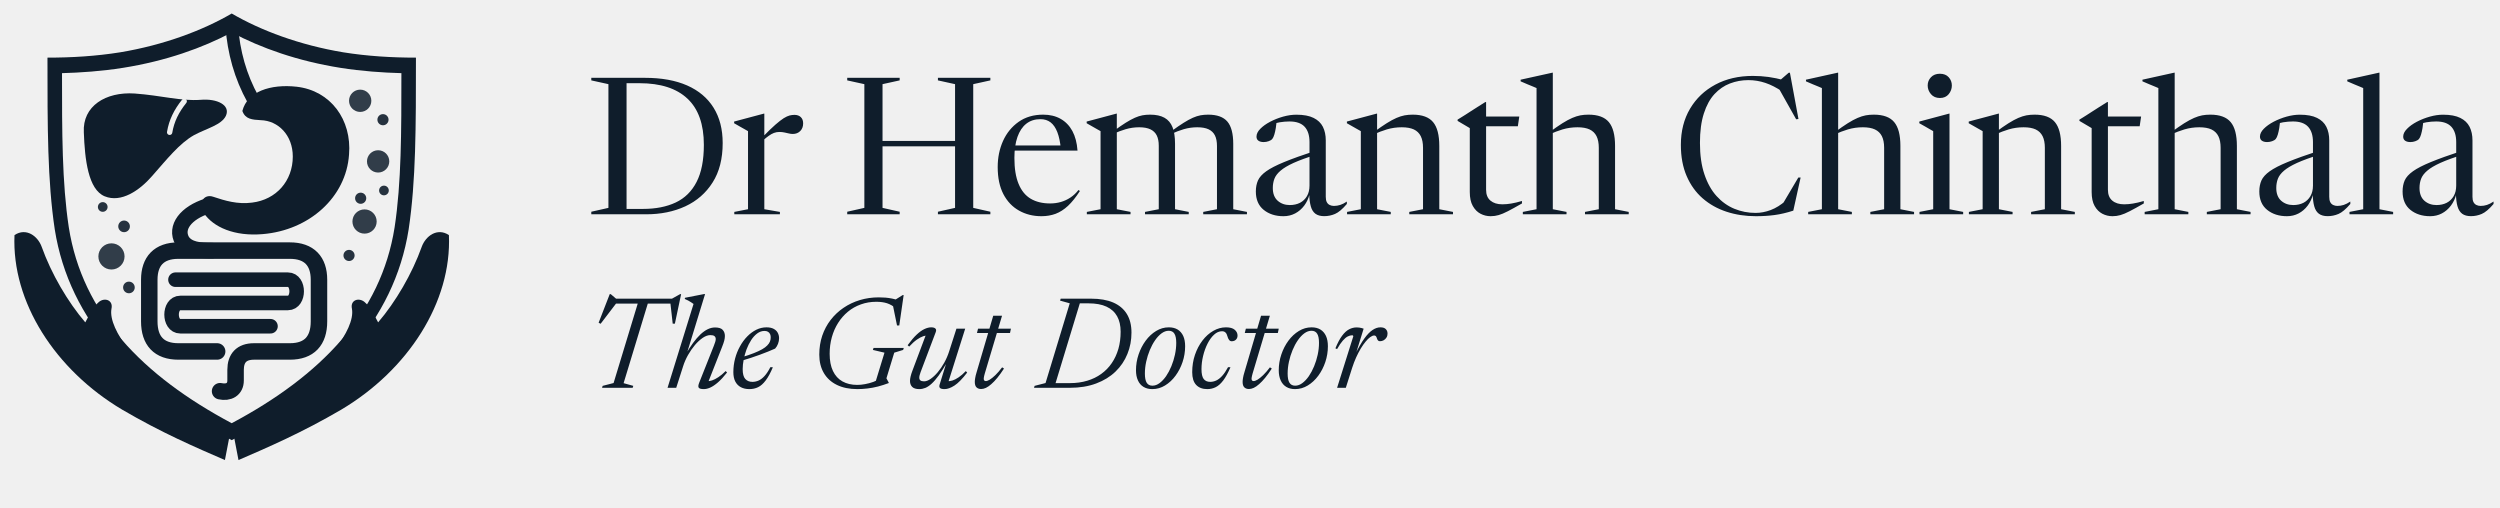
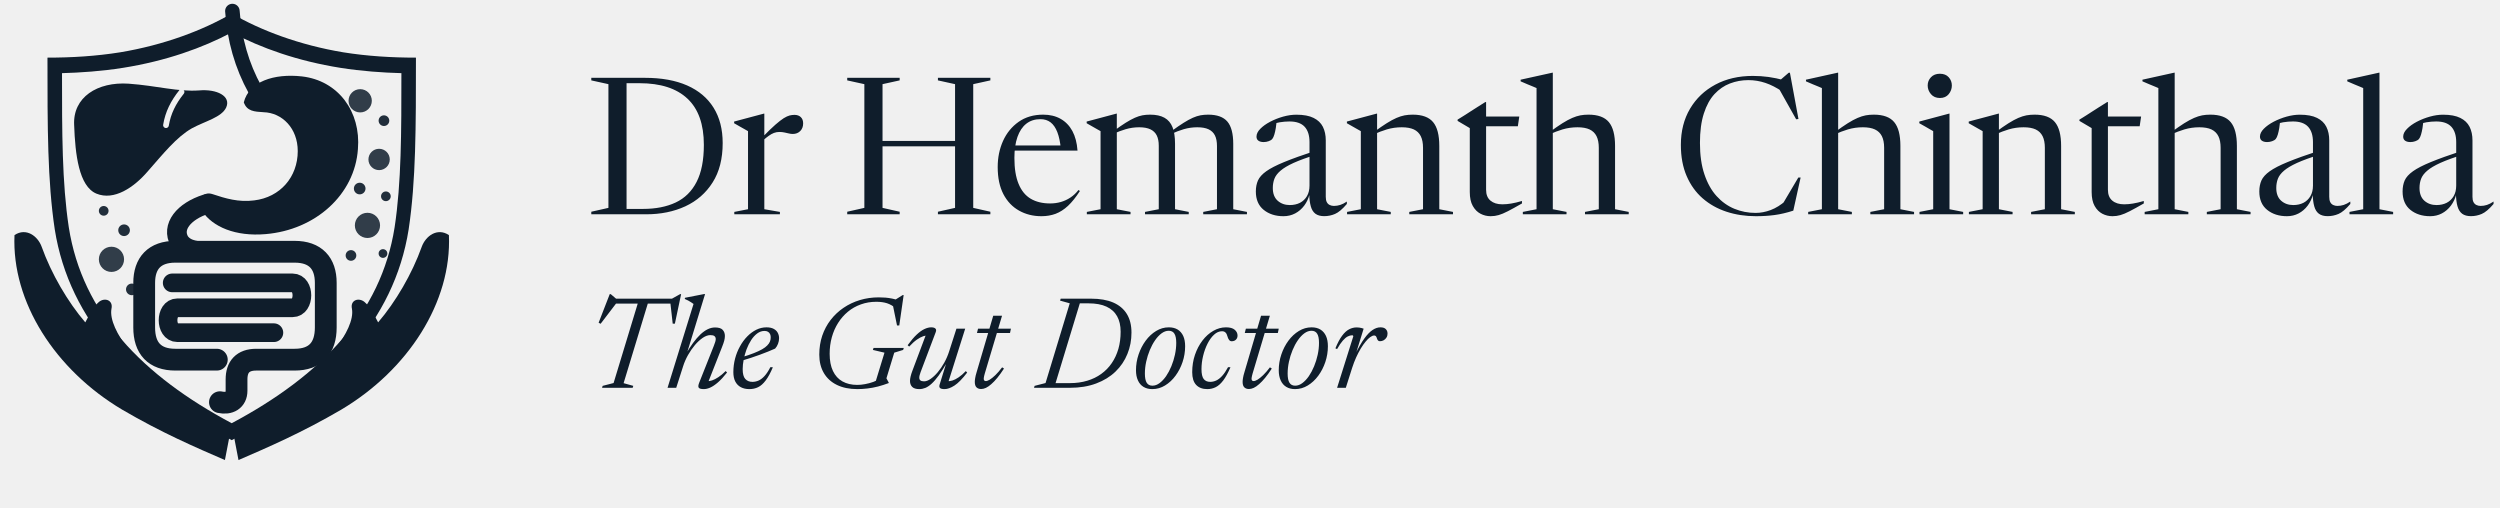
<svg xmlns="http://www.w3.org/2000/svg" viewBox="-2 -17.941 576.326 117.067" role="img">
  <g transform="translate(-4.47 -22.09) scale(1.1177)">
    <defs>
-       <mask id="sc8lobe" maskUnits="userSpaceOnUse" x="0" y="0" width="100" height="100">
+       <mask id="sc10lobe" maskUnits="userSpaceOnUse" x="0" y="0" width="100" height="100">
        <rect width="100" height="100" fill="#fff" />
        <path d="M40.2 24.6 C38.6 26.6 37.6 28.6 37.2 31" stroke="#000" stroke-width="1.1" fill="none" stroke-linecap="round" />
      </mask>
    </defs>
    <path d="M50 6.5 C56 10 64 13 73 14.5 C78 15.3 83 15.6 88 15.6 C88 30 88 41 86.5 51 C83.5 70 70 84 50 94.5 C30 84 16.5 70 13.5 51 C12 41 12 30 12 15.6 C17 15.6 22 15.3 27 14.5 C36 13 44 10 50 6.5 Z M50 10.4 C56 13.6 63.6 16.3 72.4 17.7 C76.8 18.4 81.2 18.7 85 18.8 C85 31 85 41.4 83.6 50.6 C80.8 68.4 68.4 81.2 50 91 C31.6 81.2 19.2 68.4 16.4 50.6 C15 41.4 15 31 15 18.8 C18.8 18.7 23.2 18.4 27.6 17.7 C36.4 16.3 44 13.6 50 10.4 Z" fill-rule="evenodd" fill="#0f1d2b" />
-     <path d="M50 9 C50.4 14.5 51.8 19.5 54.4 24.2" fill="none" stroke="#0f1d2b" stroke-width="2.6" stroke-linecap="round" />
-     <path d="M19.5 31 C19.2 25.6 24 22.6 30 23 C35.5 23.4 39.5 24.6 43.6 24.3 C47 24 49.8 25.4 48.8 27.6 C47.9 29.5 44.8 30.2 42.2 31.6 C39.2 33.3 36.6 36.6 33.6 40 C31 43 27.2 45.6 23.8 44.2 C20.4 42.8 19.7 36.6 19.5 31 Z" fill="#0f1d2b" mask="url(#sc8lobe)" />
-     <path d="M52.2 26.6 C53.2 22.6 58 21 63.4 21.6 C70.4 22.4 74.8 28.4 74.2 35.6 C73.6 44.4 66 51.2 56.4 52 C50.6 52.5 46.2 50.6 44.2 47.6 C43 45.7 44.2 43.6 46.2 44.3 C48.6 45.1 51.2 45.9 54.2 45.5 C59.2 44.9 62.6 41 62.6 36 C62.6 31.6 59.6 28.6 56 28.5 C54.2 28.4 52.8 28.3 52.2 26.6 Z" fill="#0f1d2b" />
-     <path d="M45 46.2 C40.6 47.6 38.2 50.6 39.8 53.4 C41 55.2 43.4 55.4 46 55.4" fill="none" stroke="#0f1d2b" stroke-width="3.2" stroke-linecap="round" />
-     <path d="M46 55.4 L62 55.4 C66 55.4 68 57.6 68 61.4 L68 70 C68 74 66 76.2 62 76.2 L54.6 76.2 C52 76.2 50.8 77.6 50.8 80 L50.8 82.2 C50.8 84 49.4 84.8 47.6 84.4 M46 55.4 L39 55.4 C35 55.4 33 57.6 33 61.4 L33 70 C33 74 35 76.2 39 76.2 L47 76.2" fill="none" stroke="#0f1d2b" stroke-width="3.4" stroke-linecap="round" stroke-linejoin="round" />
-     <path d="M38.4 61.4 L61.6 61.4 C64 61.4 64 66.2 61.6 66.2 L39.4 66.2 C37 66.2 37 71 39.4 71 L58 71" fill="none" stroke="#0f1d2b" stroke-width="3" stroke-linecap="round" stroke-linejoin="round" />
-     <circle cx="76.5" cy="24.5" r="2.3" fill="#0f1d2b" opacity="0.85" />
-     <circle cx="81.2" cy="28.4" r="1.15" fill="#0f1d2b" opacity="0.9" />
-     <circle cx="80.2" cy="37" r="2.3" fill="#0f1d2b" opacity="0.85" />
-     <circle cx="76.6" cy="44.6" r="1.15" fill="#0f1d2b" opacity="0.9" />
-     <circle cx="81.4" cy="43" r="1" fill="#0f1d2b" opacity="0.9" />
-     <circle cx="77.4" cy="49.4" r="2.5" fill="#0f1d2b" opacity="0.85" />
-     <circle cx="74.2" cy="56.4" r="1.15" fill="#0f1d2b" opacity="0.9" />
-     <circle cx="23.4" cy="46.4" r="1" fill="#0f1d2b" opacity="0.9" />
-     <circle cx="27.8" cy="50.4" r="1.2" fill="#0f1d2b" opacity="0.9" />
-     <circle cx="25.2" cy="56.6" r="2.7" fill="#0f1d2b" opacity="0.85" />
-     <circle cx="28.8" cy="63" r="1.2" fill="#0f1d2b" opacity="0.9" />
+     <g transform="translate(48 52) scale(1.07) translate(-48 -52)">
+       <path d="M50 9 C50.4 14.5 51.8 19.5 54.4 24.2" fill="none" stroke="#0f1d2b" stroke-width="2.8" stroke-linecap="round" />
+       <path d="M19.5 31 C19.2 25.6 24 22.6 30 23 C35.5 23.4 39.5 24.6 43.6 24.3 C47 24 49.8 25.4 48.8 27.6 C47.9 29.5 44.8 30.2 42.2 31.6 C39.2 33.3 36.6 36.6 33.6 40 C31 43 27.2 45.6 23.8 44.2 C20.4 42.8 19.7 36.6 19.5 31 Z" fill="#0f1d2b" mask="url(#sc10lobe)" />
+       <path d="M52.2 26.6 C53.2 22.6 58 21 63.4 21.6 C70.4 22.4 74.8 28.4 74.2 35.6 C73.6 44.4 66 51.2 56.4 52 C50.6 52.5 46.2 50.6 44.2 47.6 C43 45.7 44.2 43.6 46.2 44.3 C48.6 45.1 51.2 45.9 54.2 45.5 C59.2 44.9 62.6 41 62.6 36 C62.6 31.6 59.6 28.6 56 28.5 C54.2 28.4 52.8 28.3 52.2 26.6 Z" fill="#0f1d2b" />
+       <path d="M45 46.2 C40.6 47.6 38.2 50.6 39.8 53.4 C41 55.2 43.4 55.4 46 55.4" fill="none" stroke="#0f1d2b" stroke-width="3.8" stroke-linecap="round" />
+       <path d="M46 55.4 L62 55.4 C66 55.4 68 57.6 68 61.4 L68 70 C68 74 66 76.2 62 76.2 L54.6 76.2 C52 76.2 50.8 77.6 50.8 80 L50.8 82.2 C50.8 84 49.4 84.8 47.6 84.4 M46 55.4 L39 55.4 C35 55.4 33 57.6 33 61.4 L33 70 C33 74 35 76.2 39 76.2 L47 76.2" fill="none" stroke="#0f1d2b" stroke-width="4.2" stroke-linecap="round" stroke-linejoin="round" />
+       <path d="M38.4 61.4 L61.6 61.4 C64 61.4 64 66.2 61.6 66.2 L39.4 66.2 C37 66.2 37 71 39.4 71 L58 71" fill="none" stroke="#0f1d2b" stroke-width="3.6" stroke-linecap="round" stroke-linejoin="round" />
+     </g>
+     <circle cx="76.5" cy="24.5" r="2.4" fill="#0f1d2b" opacity="0.85" />
+     <circle cx="81.4" cy="28.6" r="1.1" fill="#0f1d2b" opacity="0.92" />
+     <circle cx="80.4" cy="36.6" r="2.2" fill="#0f1d2b" opacity="0.85" />
+     <circle cx="76.4" cy="42.6" r="1.2" fill="#0f1d2b" opacity="0.92" />
+     <circle cx="81.8" cy="44.2" r="1" fill="#0f1d2b" opacity="0.92" />
+     <circle cx="78" cy="50.2" r="2.6" fill="#0f1d2b" opacity="0.85" />
+     <circle cx="74.6" cy="56.4" r="1.1" fill="#0f1d2b" opacity="0.92" />
+     <circle cx="81.2" cy="56" r="0.9" fill="#0f1d2b" opacity="0.92" />
+     <circle cx="23.6" cy="47.2" r="1" fill="#0f1d2b" opacity="0.92" />
+     <circle cx="27.8" cy="51.2" r="1.2" fill="#0f1d2b" opacity="0.92" />
+     <circle cx="25.2" cy="57.2" r="2.6" fill="#0f1d2b" opacity="0.85" />
+     <circle cx="29.4" cy="63.4" r="1.2" fill="#0f1d2b" opacity="0.92" />
    <path d="M5.2 52.2 C4.6 66 13.6 80 27.4 88.2 C35.6 93 42.6 96 48.6 98.6 L49.6 93.4 C42.4 88.6 34.4 82.6 28.6 75.6 C26.4 72.8 24.8 69.6 25.2 67.4 C25.6 65.6 23.8 65 22.6 66 C21.2 67.2 20.6 68.8 19.8 70.2 C16.2 66 12.8 60.2 10.8 54.6 C10 52.4 7.6 50.6 5.2 52.2 Z" fill="#0f1d2b" />
    <path d="M 94.8 52.2 C 95.4 66 86.4 80 72.6 88.2 C 64.4 93 57.4 96 51.4 98.6 L 50.4 93.4 C 57.6 88.6 65.6 82.6 71.4 75.6 C 73.6 72.8 75.2 69.6 74.8 67.4 C 74.4 65.6 76.2 65 77.4 66 C 78.8 67.2 79.4 68.8 80.2 70.2 C 83.8 66 87.2 60.2 89.2 54.6 C 90 52.4 92.4 50.6 94.8 52.2 Z" fill="#0f1d2b" />
  </g>
  <path d="M160.26 15.45Q160.26 8.34 156.47 4.79Q152.69 1.24 145.43 1.24H139.96L140.01 0H146.68Q152.41 0 156.41 1.76Q160.41 3.53 162.5 6.89Q164.6 10.25 164.6 15.04Q164.6 20.47 162.28 24.12Q159.97 27.77 155.99 29.62Q152 31.46 146.98 31.46H140.01L139.96 30.22H146.22Q150.63 30.22 153.77 28.74Q156.92 27.25 158.59 23.99Q160.26 20.74 160.26 15.45ZM134.31 31.46V30.87L138.26 29.98V1.46L134.31 0.59V0H142.44V31.46H134.31ZM181.15 8.54Q182.07 8.54 182.61 9.06Q183.15 9.58 183.15 10.5Q183.15 11.59 182.48 12.27Q181.8 12.94 180.76 12.94Q180.29 12.94 179.83 12.82Q179.36 12.71 178.84 12.6Q178.32 12.48 177.66 12.48Q176.99 12.48 176.4 12.71Q175.81 12.94 175.22 13.37Q174.62 13.79 173.91 14.43V13.54Q175.59 11.82 176.74 10.81Q177.9 9.8 178.67 9.31Q179.45 8.83 180.03 8.68Q180.6 8.54 181.15 8.54ZM174.2 12.64V30.29L177.79 30.91V31.46H167.28V30.91L170.44 30.29V12.29Q170.16 12.13 169.72 11.88Q169.29 11.64 168.67 11.29Q168.05 10.93 167.24 10.47V10.08L174.1 8.25H174.2V12.64ZM201.45 29.98 205.4 30.87V31.46H193.31V30.87L197.26 29.98V1.46L193.31 0.59V0H205.4V0.59L201.45 1.46V29.98ZM222.36 29.98 226.31 30.87V31.46H214.22V30.87L218.17 29.98V1.46L214.22 0.59V0H226.31V0.59L222.36 1.46V29.98ZM198.92 15.79V14.55H220.64V15.79H198.92ZM238.49 8.49Q240.8 8.49 242.51 9.46Q244.22 10.43 245.22 12.27Q246.21 14.12 246.4 16.78H231.61V15.6H244.11L242.56 16.41Q242.34 14.05 241.75 12.53Q241.16 11.01 240.2 10.27Q239.23 9.53 237.85 9.53Q235.93 9.53 234.59 10.58Q233.25 11.64 232.55 13.64Q231.85 15.64 231.85 18.46Q231.85 22.13 232.82 24.46Q233.78 26.79 235.62 27.88Q237.46 28.96 240.1 28.96Q241.35 28.96 242.53 28.63Q243.7 28.3 244.75 27.61Q245.8 26.92 246.62 25.86L246.95 26.09Q245.56 28.25 244.2 29.52Q242.83 30.79 241.34 31.35Q239.85 31.9 238.08 31.9Q235.21 31.9 232.92 30.61Q230.63 29.33 229.31 26.81Q228 24.28 228 20.57Q228 17.3 229.23 14.55Q230.47 11.81 232.82 10.15Q235.18 8.49 238.49 8.49ZM255.46 12.42V30.29L258.62 30.91V31.46H248.55V30.91L251.71 30.29V12.29Q251.36 12.09 250.68 11.71Q250 11.33 248.51 10.47V10.08L255.37 8.25H255.46V12.42ZM268.88 15.17V30.29L272.04 30.91V31.46H261.96V30.91L265.13 30.29V15.65Q265.13 14.21 264.66 13.27Q264.19 12.34 263.2 11.87Q262.2 11.4 260.62 11.4Q259.01 11.4 257.49 11.85Q255.97 12.29 254.94 12.84L254.71 12.28Q256.32 11.1 257.5 10.36Q258.68 9.62 259.61 9.21Q260.53 8.8 261.37 8.64Q262.21 8.49 263.13 8.49Q265.17 8.49 266.44 9.2Q267.71 9.91 268.3 11.38Q268.88 12.85 268.88 15.17ZM282.3 15.26V30.29L285.46 30.91V31.46H275.38V30.91L278.55 30.29V15.73Q278.55 14.23 278.08 13.28Q277.6 12.33 276.6 11.86Q275.6 11.4 274.01 11.4Q272.4 11.4 270.87 11.85Q269.34 12.3 268.31 12.85L268.06 12.29Q269.68 11.11 270.86 10.37Q272.05 9.62 272.98 9.21Q273.91 8.8 274.75 8.64Q275.6 8.49 276.52 8.49Q279.59 8.49 280.95 10.09Q282.3 11.68 282.3 15.26ZM301.24 16.82 301.46 17.7Q298.22 18.71 296.22 19.61Q294.23 20.52 293.2 21.41Q292.16 22.3 291.79 23.27Q291.42 24.24 291.42 25.4Q291.42 27.32 292.54 28.33Q293.67 29.33 295.33 29.33Q296.67 29.33 297.69 28.81Q298.7 28.28 299.29 27.28Q299.88 26.27 299.88 24.84V14.81Q299.88 12.49 298.75 11.27Q297.62 10.06 295.27 10.06Q294.14 10.06 293.01 10.25Q291.87 10.44 291.12 10.8L292.32 9.93Q292.25 10.74 292.11 11.58Q291.97 12.42 291.77 13.09Q291.57 13.76 291.3 14.09Q291.02 14.42 290.46 14.61Q289.9 14.81 289.32 14.81Q288.56 14.81 288.11 14.5Q287.66 14.19 287.66 13.55Q287.66 12.64 288.54 11.75Q289.43 10.85 290.82 10.12Q292.22 9.39 293.81 8.94Q295.41 8.5 296.84 8.5Q299.34 8.5 300.82 9.24Q302.3 9.97 302.97 11.3Q303.63 12.63 303.63 14.42V27.44Q303.63 28.21 303.87 28.66Q304.11 29.12 304.55 29.32Q304.98 29.53 305.51 29.53Q306.26 29.53 306.97 29.3Q307.68 29.07 308.49 28.52V29.08Q306.96 30.87 305.76 31.38Q304.56 31.89 303.27 31.89Q302 31.89 301.24 31.33Q300.49 30.76 300.18 29.63Q299.86 28.5 299.82 26.83L299.9 26.81Q299.52 28.31 298.66 29.46Q297.8 30.61 296.57 31.26Q295.35 31.9 293.88 31.9Q291.13 31.9 289.32 30.44Q287.51 28.98 287.51 26.2Q287.51 24.77 288 23.66Q288.49 22.56 289.91 21.54Q291.32 20.53 294.05 19.41Q296.78 18.29 301.24 16.82ZM315.46 12.47V30.29L318.61 30.91V31.46H308.54V30.91L311.71 30.29V12.29Q311.35 12.09 310.68 11.71Q310 11.33 308.5 10.47V10.08L315.36 8.25H315.46V12.47ZM322.88 30.91 326.05 30.29V16.12Q326.05 14.5 325.53 13.45Q325.01 12.41 323.94 11.9Q322.86 11.4 321.15 11.4Q319.36 11.4 317.71 11.89Q316.06 12.39 314.96 12.96L314.7 12.52Q316.4 11.27 317.67 10.47Q318.93 9.68 319.92 9.25Q320.91 8.82 321.8 8.65Q322.69 8.49 323.68 8.49Q326.94 8.49 328.37 10.21Q329.8 11.92 329.8 15.69V30.29L332.96 30.91V31.46H322.88V30.91ZM340.59 25.81Q340.59 27.47 341.6 28.31Q342.61 29.16 344.33 29.16Q345.33 29.16 346.38 28.98Q347.43 28.81 348.86 28.39V28.96Q346.84 30.12 345.61 30.75Q344.37 31.39 343.49 31.64Q342.61 31.9 341.63 31.9Q340.39 31.9 339.3 31.33Q338.21 30.76 337.52 29.53Q336.83 28.31 336.83 26.33V11.59L334.02 9.93V9.63Q334.31 9.45 334.75 9.18Q335.19 8.92 335.76 8.55Q336.32 8.19 337.03 7.73Q337.73 7.28 338.58 6.74Q339.43 6.2 340.4 5.59H340.59V9.73V25.81ZM339.34 11.16V8.93H348.24L347.91 11.16H339.34ZM363.39 30.91 366.57 30.29V16.12Q366.57 14.5 366.05 13.45Q365.53 12.41 364.45 11.9Q363.38 11.4 361.66 11.4Q359.88 11.4 358.22 11.89Q356.57 12.39 355.47 12.96L355.22 12.52Q356.92 11.27 358.18 10.47Q359.44 9.68 360.44 9.25Q361.43 8.82 362.32 8.65Q363.2 8.49 364.19 8.49Q367.46 8.49 368.89 10.21Q370.32 11.92 370.32 15.69V30.29L373.47 30.91V31.46H363.39V30.91ZM359.13 31.46H349.06V30.91L352.22 30.29V2.36Q351.94 2.24 351.4 2.01Q350.86 1.79 350.13 1.49Q349.41 1.18 348.55 0.81V0.43L355.88 -1.19H355.97V11.11V30.29L359.13 30.91V31.46ZM402.72 31.14Q404.44 31.14 406.2 30.48Q407.96 29.82 409.69 28.31L408.81 29.34L412.57 22.98H413.1L411.41 30.62Q409.12 31.36 407.1 31.63Q405.09 31.9 402.79 31.9Q399.16 31.9 396.02 30.87Q392.88 29.84 390.51 27.78Q388.14 25.71 386.82 22.63Q385.49 19.55 385.49 15.46Q385.49 10.71 387.6 7.13Q389.71 3.56 393.45 1.56Q397.18 -0.44 402.08 -0.44Q403.94 -0.44 405.69 -0.2Q407.43 0.05 409.29 0.54L408.11 0.76L410.35 -1.17H410.63L412.6 9.49L412.07 9.56L407.92 2.17L408.93 3.2Q406.87 1.8 404.97 1.17Q403.06 0.53 401.05 0.53Q398.82 0.53 396.81 1.3Q394.8 2.07 393.24 3.75Q391.68 5.44 390.79 8.22Q389.89 10.99 389.89 15.02Q389.89 19.21 390.92 22.25Q391.94 25.3 393.73 27.27Q395.52 29.24 397.83 30.19Q400.14 31.14 402.72 31.14ZM429.17 30.91 432.35 30.29V16.12Q432.35 14.5 431.83 13.45Q431.31 12.41 430.23 11.9Q429.16 11.4 427.44 11.4Q425.66 11.4 424 11.89Q422.35 12.39 421.25 12.96L421 12.52Q422.7 11.27 423.96 10.47Q425.22 9.68 426.22 9.25Q427.21 8.82 428.1 8.65Q428.98 8.49 429.97 8.49Q433.24 8.49 434.67 10.21Q436.1 11.92 436.1 15.69V30.29L439.25 30.91V31.46H429.17V30.91ZM424.91 31.46H414.84V30.91L418 30.29V2.36Q417.72 2.24 417.18 2.01Q416.64 1.79 415.91 1.49Q415.19 1.18 414.33 0.81V0.43L421.66 -1.19H421.75V11.11V30.29L424.91 30.91V31.46ZM445.21 4.65Q443.9 4.65 443.14 3.76Q442.39 2.87 442.39 1.77Q442.39 0.67 443.14 -0.13Q443.9 -0.94 445.21 -0.94Q446.52 -0.94 447.24 -0.13Q447.96 0.67 447.96 1.77Q447.96 2.87 447.24 3.76Q446.52 4.65 445.21 4.65ZM447.42 8.25V12.2V30.29L450.57 30.91V31.46H440.5V30.91L443.66 30.29V12.29Q443.42 12.15 442.92 11.87Q442.42 11.58 441.78 11.21Q441.14 10.85 440.46 10.47V10.08L447.32 8.25H447.42ZM458.81 12.47V30.29L461.96 30.91V31.46H451.89V30.91L455.06 30.29V12.29Q454.71 12.09 454.03 11.71Q453.35 11.33 451.85 10.47V10.08L458.71 8.25H458.81V12.47ZM466.23 30.91 469.4 30.29V16.12Q469.4 14.5 468.88 13.45Q468.36 12.41 467.29 11.9Q466.22 11.4 464.5 11.4Q462.71 11.4 461.06 11.89Q459.41 12.39 458.31 12.96L458.06 12.52Q459.76 11.27 461.02 10.47Q462.28 9.68 463.27 9.25Q464.27 8.82 465.15 8.65Q466.04 8.49 467.03 8.49Q470.29 8.49 471.72 10.21Q473.15 11.92 473.15 15.69V30.29L476.31 30.91V31.46H466.23V30.91ZM483.94 25.81Q483.94 27.47 484.95 28.31Q485.96 29.16 487.68 29.16Q488.68 29.16 489.73 28.98Q490.78 28.81 492.21 28.39V28.96Q490.19 30.12 488.96 30.75Q487.72 31.39 486.84 31.64Q485.96 31.9 484.99 31.9Q483.75 31.9 482.65 31.33Q481.56 30.76 480.87 29.53Q480.19 28.31 480.19 26.33V11.59L477.37 9.93V9.63Q477.67 9.45 478.11 9.18Q478.55 8.92 479.11 8.55Q479.67 8.19 480.38 7.73Q481.09 7.28 481.93 6.74Q482.78 6.2 483.76 5.59H483.94V9.73V25.81ZM482.69 11.16V8.93H491.59L491.26 11.16H482.69ZM506.74 30.91 509.92 30.29V16.12Q509.92 14.5 509.4 13.45Q508.88 12.41 507.81 11.9Q506.73 11.4 505.01 11.4Q503.23 11.4 501.58 11.89Q499.92 12.39 498.82 12.96L498.57 12.52Q500.27 11.27 501.53 10.47Q502.8 9.68 503.79 9.25Q504.78 8.82 505.67 8.65Q506.56 8.49 507.54 8.49Q510.81 8.49 512.24 10.21Q513.67 11.92 513.67 15.69V30.29L516.82 30.91V31.46H506.74V30.91ZM502.48 31.46H492.41V30.91L495.57 30.29V2.36Q495.29 2.24 494.75 2.01Q494.21 1.79 493.49 1.49Q492.76 1.18 491.9 0.81V0.43L499.23 -1.19H499.33V11.11V30.29L502.48 30.91V31.46ZM532.57 16.82 532.79 17.7Q529.55 18.71 527.55 19.61Q525.56 20.52 524.53 21.41Q523.49 22.3 523.12 23.27Q522.75 24.24 522.75 25.4Q522.75 27.32 523.87 28.33Q525 29.33 526.66 29.33Q528 29.33 529.02 28.81Q530.03 28.28 530.62 27.28Q531.21 26.27 531.21 24.84V14.81Q531.21 12.49 530.08 11.27Q528.95 10.06 526.6 10.06Q525.47 10.06 524.34 10.25Q523.2 10.44 522.45 10.8L523.65 9.93Q523.58 10.74 523.44 11.58Q523.3 12.42 523.1 13.09Q522.9 13.76 522.63 14.09Q522.35 14.42 521.79 14.61Q521.23 14.81 520.65 14.81Q519.89 14.81 519.44 14.5Q518.99 14.19 518.99 13.55Q518.99 12.64 519.87 11.75Q520.76 10.85 522.15 10.12Q523.55 9.39 525.14 8.94Q526.74 8.5 528.17 8.5Q530.67 8.5 532.15 9.24Q533.63 9.97 534.3 11.3Q534.96 12.63 534.96 14.42V27.44Q534.96 28.21 535.2 28.66Q535.44 29.12 535.88 29.32Q536.31 29.53 536.84 29.53Q537.59 29.53 538.3 29.3Q539.01 29.07 539.82 28.52V29.08Q538.29 30.87 537.09 31.38Q535.89 31.89 534.6 31.89Q533.33 31.89 532.57 31.33Q531.82 30.76 531.51 29.63Q531.19 28.5 531.15 26.83L531.23 26.81Q530.85 28.31 529.99 29.46Q529.13 30.61 527.9 31.26Q526.68 31.9 525.21 31.9Q522.46 31.9 520.65 30.44Q518.84 28.98 518.84 26.2Q518.84 24.77 519.33 23.66Q519.82 22.56 521.24 21.54Q522.65 20.53 525.38 19.41Q528.11 18.29 532.57 16.82ZM546.54 30.29 549.69 30.91V31.46H539.63V30.91L542.79 30.29V2.36Q542.5 2.24 541.96 2.01Q541.43 1.79 540.7 1.49Q539.97 1.18 539.12 0.81V0.43L546.44 -1.19H546.54V2.46V30.29ZM565.6 16.82 565.81 17.7Q562.57 18.71 560.58 19.61Q558.58 20.52 557.55 21.41Q556.51 22.3 556.14 23.27Q555.77 24.24 555.77 25.4Q555.77 27.32 556.89 28.33Q558.02 29.33 559.69 29.33Q561.02 29.33 562.04 28.81Q563.06 28.28 563.64 27.28Q564.23 26.27 564.23 24.84V14.81Q564.23 12.49 563.1 11.27Q561.97 10.06 559.62 10.06Q558.5 10.06 557.36 10.25Q556.23 10.44 555.48 10.8L556.67 9.93Q556.6 10.74 556.46 11.58Q556.32 12.42 556.12 13.09Q555.92 13.76 555.65 14.09Q555.37 14.42 554.81 14.61Q554.25 14.81 553.67 14.81Q552.91 14.81 552.46 14.5Q552.01 14.19 552.01 13.55Q552.01 12.64 552.9 11.75Q553.78 10.85 555.17 10.12Q556.57 9.39 558.17 8.94Q559.76 8.5 561.2 8.5Q563.69 8.5 565.17 9.24Q566.65 9.97 567.32 11.3Q567.98 12.63 567.98 14.42V27.44Q567.98 28.21 568.22 28.66Q568.47 29.12 568.9 29.32Q569.33 29.53 569.86 29.53Q570.61 29.53 571.32 29.3Q572.03 29.07 572.84 28.52V29.08Q571.31 30.87 570.11 31.38Q568.91 31.89 567.63 31.89Q566.35 31.89 565.6 31.33Q564.85 30.76 564.53 29.63Q564.21 28.5 564.17 26.83L564.25 26.81Q563.88 28.31 563.01 29.46Q562.15 30.61 560.92 31.26Q559.7 31.9 558.23 31.9Q555.48 31.9 553.67 30.44Q551.87 28.98 551.87 26.2Q551.87 24.77 552.35 23.66Q552.84 22.56 554.26 21.54Q555.67 20.53 558.4 19.41Q561.13 18.29 565.6 16.82Z" fill="#0f1d2b" />
  <path d="M153.68 52.05H138.56L140.22 51.77L136.46 56.7L136 56.46L138.56 49.87H138.8L140.29 51.14L139.26 50.91H153.7L152.5 51.14L154.78 49.87H155.02L153.58 56.68H153.08L152.53 51.79L153.68 52.05ZM145.15 51.6H147.47L141.76 70.39L143.99 71.01L143.85 71.46H136.79L136.93 71.01L139.45 70.36L145.15 51.6ZM155.48 66.49 153.89 71.46H151.89L157.88 52.13Q157.61 51.92 157.3 51.73Q157 51.53 156.64 51.34Q156.28 51.14 155.85 50.97L155.93 50.7L160.3 49.85H160.54L156.27 63.77L156.06 63.77Q156.93 62.27 157.78 61.11Q158.63 59.95 159.46 59.16Q160.3 58.37 161.14 57.96Q161.98 57.55 162.83 57.55Q164.1 57.55 164.6 58.1Q165.11 58.65 165.11 59.51Q165.11 60 164.96 60.59Q164.8 61.19 164.44 62.09L161.16 70.42L161.04 69.92Q161.52 69.96 162.16 69.75Q162.81 69.54 163.6 69.01Q164.4 68.49 165.29 67.6L165.61 67.93Q164.48 69.36 163.52 70.2Q162.55 71.04 161.75 71.4Q160.95 71.76 160.26 71.76Q159.33 71.76 159.09 71.45Q158.85 71.14 159.18 70.3L162.55 61.81Q162.78 61.23 162.89 60.86Q163 60.49 163 60.23Q163 59.78 162.71 59.55Q162.43 59.31 161.77 59.31Q160.95 59.31 160.02 59.93Q159.09 60.56 158.2 61.6Q157.32 62.65 156.6 63.92Q155.89 65.19 155.48 66.49ZM174.25 58.35Q173.34 58.35 172.56 58.93Q171.78 59.51 171.16 60.47Q170.54 61.44 170.1 62.6Q169.67 63.77 169.44 64.96Q169.21 66.15 169.21 67.16Q169.21 68.76 169.81 69.42Q170.42 70.09 171.45 70.09Q172.18 70.09 172.87 69.79Q173.56 69.49 174.23 68.76Q174.91 68.03 175.59 66.71L176.17 66.72Q175.34 68.69 174.5 69.78Q173.67 70.88 172.76 71.32Q171.85 71.76 170.75 71.76Q169.62 71.76 168.79 71.32Q167.97 70.89 167.51 70.02Q167.06 69.15 167.06 67.86Q167.06 66.25 167.46 64.72Q167.86 63.2 168.59 61.9Q169.31 60.59 170.27 59.61Q171.23 58.63 172.36 58.07Q173.49 57.52 174.7 57.52Q175.72 57.52 176.36 57.87Q177 58.21 177.3 58.79Q177.6 59.36 177.6 60.03Q177.6 60.68 177.36 61.31Q177.12 61.95 176.69 62.42Q175.96 62.75 175.06 63.11Q174.17 63.48 173.16 63.84Q172.16 64.2 171.11 64.55Q170.06 64.89 169.02 65.2L169.07 64.39Q170.67 63.91 171.8 63.46Q172.94 63.01 173.69 62.58Q174.44 62.15 174.86 61.71Q175.29 61.28 175.48 60.83Q175.66 60.39 175.67 59.93Q175.7 59.46 175.54 59.11Q175.38 58.75 175.06 58.55Q174.74 58.35 174.25 58.35ZM195.62 70.79Q196.48 70.79 197.43 70.61Q198.38 70.44 199.3 70.11Q200.22 69.77 200.95 69.29L199.64 70.75L201.9 63.36L199.23 62.73L199.38 62.27H206.35L206.2 62.73L204.15 63.36L202.35 69.27L202.89 70.28L202.85 70.38Q201.62 70.84 200.41 71.16Q199.2 71.47 198.01 71.61Q196.82 71.76 195.65 71.76Q192.91 71.76 190.94 70.8Q188.97 69.84 187.92 68.05Q186.87 66.27 186.87 63.8Q186.87 61.47 187.55 59.45Q188.24 57.43 189.49 55.81Q190.75 54.18 192.46 53.02Q194.18 51.85 196.24 51.23Q198.3 50.61 200.59 50.61Q201.4 50.61 202.15 50.67Q202.91 50.74 203.66 50.89Q204.4 51.04 205.13 51.3L204.09 51.34L206.1 50.08H206.32L205.31 57.09H204.79L203.81 52.29L204.56 53.16Q203.51 52.29 202.46 51.96Q201.42 51.63 200.02 51.63Q198.11 51.63 196.46 52.23Q194.8 52.82 193.48 53.91Q192.15 55.01 191.21 56.5Q190.26 58 189.76 59.81Q189.26 61.61 189.26 63.62Q189.26 65.98 190.02 67.58Q190.78 69.18 192.2 69.98Q193.63 70.79 195.62 70.79ZM214.6 70.75 216.2 65.58 216.34 65.55Q215.27 67.41 214.4 68.62Q213.52 69.83 212.77 70.51Q212.01 71.2 211.32 71.48Q210.63 71.76 209.92 71.76Q208.79 71.76 208.28 71.24Q207.78 70.72 207.78 69.88Q207.78 69.43 207.92 68.85Q208.05 68.28 208.32 67.57L211.59 58.86L211.97 59.42Q211.53 59.34 210.86 59.56Q210.19 59.78 209.36 60.36Q208.54 60.93 207.59 61.96L207.24 61.64Q208.37 60.09 209.33 59.19Q210.29 58.29 211.12 57.91Q211.95 57.52 212.67 57.52Q213.35 57.52 213.64 57.8Q213.93 58.07 213.71 58.64L210.22 67.86Q210.08 68.27 210 68.57Q209.92 68.88 209.92 69.12Q209.92 69.55 210.19 69.76Q210.47 69.97 211.03 69.97Q211.71 69.97 212.53 69.41Q213.35 68.85 214.17 67.88Q214.99 66.91 215.68 65.67Q216.37 64.43 216.8 63.08L218.49 57.82H220.51L216.55 70.35L216.43 69.9Q216.9 69.98 217.56 69.78Q218.21 69.58 219 69.04Q219.79 68.51 220.65 67.61L220.96 67.95Q219.3 70.12 218.03 70.94Q216.76 71.76 215.75 71.76Q214.97 71.76 214.71 71.51Q214.45 71.27 214.6 70.75ZM223.22 58.82 223.47 57.82H231.05L230.84 58.82H223.22ZM225.03 68.14Q224.95 68.44 224.89 68.67Q224.83 68.9 224.81 69.07Q224.78 69.24 224.78 69.37Q224.78 69.65 224.91 69.78Q225.03 69.91 225.26 69.91Q225.6 69.91 226.17 69.58Q226.73 69.24 227.46 68.54Q228.19 67.84 229.02 66.74L229.45 67.02Q228.65 68.26 227.92 69.15Q227.19 70.04 226.53 70.61Q225.88 71.19 225.29 71.47Q224.7 71.74 224.18 71.74Q223.53 71.74 223.13 71.37Q222.72 70.99 222.72 70.09Q222.72 69.72 222.81 69.2Q222.89 68.67 223.14 67.86L226.97 54.85H229L225.03 68.14ZM244.65 70.38Q246.81 70.38 248.63 69.83Q250.45 69.29 251.88 68.25Q253.31 67.22 254.3 65.76Q255.29 64.31 255.82 62.49Q256.34 60.66 256.34 58.53Q256.34 56.42 255.53 54.97Q254.72 53.51 253.08 52.75Q251.44 51.99 248.92 51.99H245.48L245.86 50.91H249.51Q252.56 50.91 254.63 51.8Q256.7 52.7 257.77 54.44Q258.84 56.18 258.84 58.74Q258.84 61.36 257.9 63.66Q256.97 65.97 255.16 67.72Q253.35 69.47 250.7 70.46Q248.05 71.46 244.62 71.46H239.57L239.89 70.38H244.65ZM244.61 51.98 242.38 51.36 242.52 50.91H247.26L241.01 71.46H236.37L236.51 71.01L239.03 70.36L244.61 51.98ZM267.45 57.52Q268.65 57.52 269.49 58.03Q270.32 58.54 270.77 59.51Q271.21 60.48 271.21 61.87Q271.21 63.74 270.62 65.51Q270.03 67.27 268.99 68.68Q267.95 70.09 266.58 70.92Q265.21 71.76 263.64 71.76Q262.46 71.76 261.62 71.25Q260.77 70.74 260.33 69.76Q259.88 68.78 259.88 67.41Q259.88 65.54 260.48 63.77Q261.07 62.01 262.11 60.6Q263.15 59.19 264.52 58.36Q265.89 57.52 267.45 57.52ZM263.67 70.97Q264.51 70.97 265.31 70.38Q266.11 69.79 266.81 68.79Q267.5 67.78 268.03 66.5Q268.56 65.22 268.86 63.83Q269.16 62.44 269.16 61.1Q269.16 59.67 268.74 58.99Q268.33 58.31 267.43 58.31Q266.59 58.31 265.78 58.9Q264.98 59.49 264.29 60.49Q263.59 61.5 263.06 62.78Q262.53 64.06 262.23 65.45Q261.93 66.84 261.93 68.18Q261.93 69.61 262.35 70.29Q262.77 70.97 263.67 70.97ZM279.71 58.42Q278.73 58.42 277.88 59.21Q277.02 60 276.37 61.29Q275.72 62.58 275.35 64.12Q274.98 65.66 274.98 67.16Q274.98 68.75 275.48 69.42Q275.99 70.09 277 70.09Q277.69 70.09 278.37 69.78Q279.05 69.47 279.73 68.73Q280.41 67.99 281.1 66.71L281.66 66.72Q280.82 68.67 279.99 69.77Q279.15 70.87 278.26 71.31Q277.36 71.76 276.32 71.76Q274.67 71.76 273.75 70.79Q272.84 69.82 272.84 67.86Q272.84 65.74 273.47 63.87Q274.11 62 275.2 60.57Q276.29 59.14 277.7 58.33Q279.1 57.52 280.63 57.52Q281.99 57.52 282.64 58.08Q283.29 58.64 283.29 59.41Q283.29 60 282.92 60.36Q282.56 60.72 281.96 60.73Q281.59 60.74 281.34 60.42Q281.09 60.1 280.95 59.56Q280.82 59.01 280.51 58.71Q280.21 58.42 279.71 58.42ZM284.96 58.82 285.21 57.82H292.79L292.58 58.82H284.96ZM286.77 68.14Q286.69 68.44 286.63 68.67Q286.57 68.9 286.55 69.07Q286.52 69.24 286.52 69.37Q286.52 69.65 286.65 69.78Q286.77 69.91 287 69.91Q287.34 69.91 287.91 69.58Q288.47 69.24 289.2 68.54Q289.93 67.84 290.76 66.74L291.19 67.02Q290.39 68.26 289.66 69.15Q288.93 70.04 288.27 70.61Q287.62 71.19 287.03 71.47Q286.44 71.74 285.92 71.74Q285.27 71.74 284.87 71.37Q284.46 70.99 284.46 70.09Q284.46 69.72 284.55 69.2Q284.63 68.67 284.88 67.86L288.71 54.85H290.74L286.77 68.14ZM300.36 57.52Q301.56 57.52 302.4 58.03Q303.23 58.54 303.68 59.51Q304.12 60.48 304.12 61.87Q304.12 63.74 303.53 65.51Q302.94 67.27 301.9 68.68Q300.86 70.09 299.49 70.92Q298.12 71.76 296.55 71.76Q295.37 71.76 294.53 71.25Q293.68 70.74 293.24 69.76Q292.79 68.78 292.79 67.41Q292.79 65.54 293.39 63.77Q293.98 62.01 295.02 60.6Q296.06 59.19 297.43 58.36Q298.8 57.52 300.36 57.52ZM296.58 70.97Q297.42 70.97 298.22 70.38Q299.02 69.79 299.72 68.79Q300.41 67.78 300.94 66.5Q301.47 65.22 301.77 63.83Q302.07 62.44 302.07 61.1Q302.07 59.67 301.65 58.99Q301.24 58.31 300.34 58.31Q299.5 58.31 298.69 58.9Q297.89 59.49 297.2 60.49Q296.5 61.5 295.97 62.78Q295.44 64.06 295.14 65.45Q294.84 66.84 294.84 68.18Q294.84 69.61 295.26 70.29Q295.68 70.97 296.58 70.97ZM309.98 59.58Q309.97 59.49 309.91 59.42Q309.84 59.35 309.7 59.35Q309.23 59.35 308.7 59.62Q308.16 59.89 307.56 60.58Q306.95 61.27 306.24 62.53L305.85 62.36Q306.61 60.5 307.4 59.45Q308.18 58.4 309.02 57.97Q309.85 57.54 310.72 57.54Q311.02 57.54 311.3 57.57Q311.58 57.61 311.84 57.67Q312.11 57.74 312.36 57.83L310.56 63.64H310.47Q311.57 61.41 312.54 60.07Q313.51 58.73 314.42 58.13Q315.33 57.52 316.23 57.52Q317.08 57.52 317.47 57.93Q317.87 58.33 317.87 58.97Q317.87 59.48 317.62 59.88Q317.38 60.27 316.98 60.5Q316.59 60.72 316.12 60.72Q315.85 60.72 315.69 60.56Q315.53 60.41 315.42 60.06Q315.32 59.7 315.17 59.55Q315.02 59.4 314.8 59.4Q314.39 59.4 313.88 59.77Q313.36 60.14 312.81 60.82Q312.25 61.49 311.69 62.42Q311.13 63.35 310.62 64.48Q310.12 65.6 309.71 66.86L308.25 71.46H306.24L309.98 59.58Z" fill="#0f1d2b" />
</svg>
